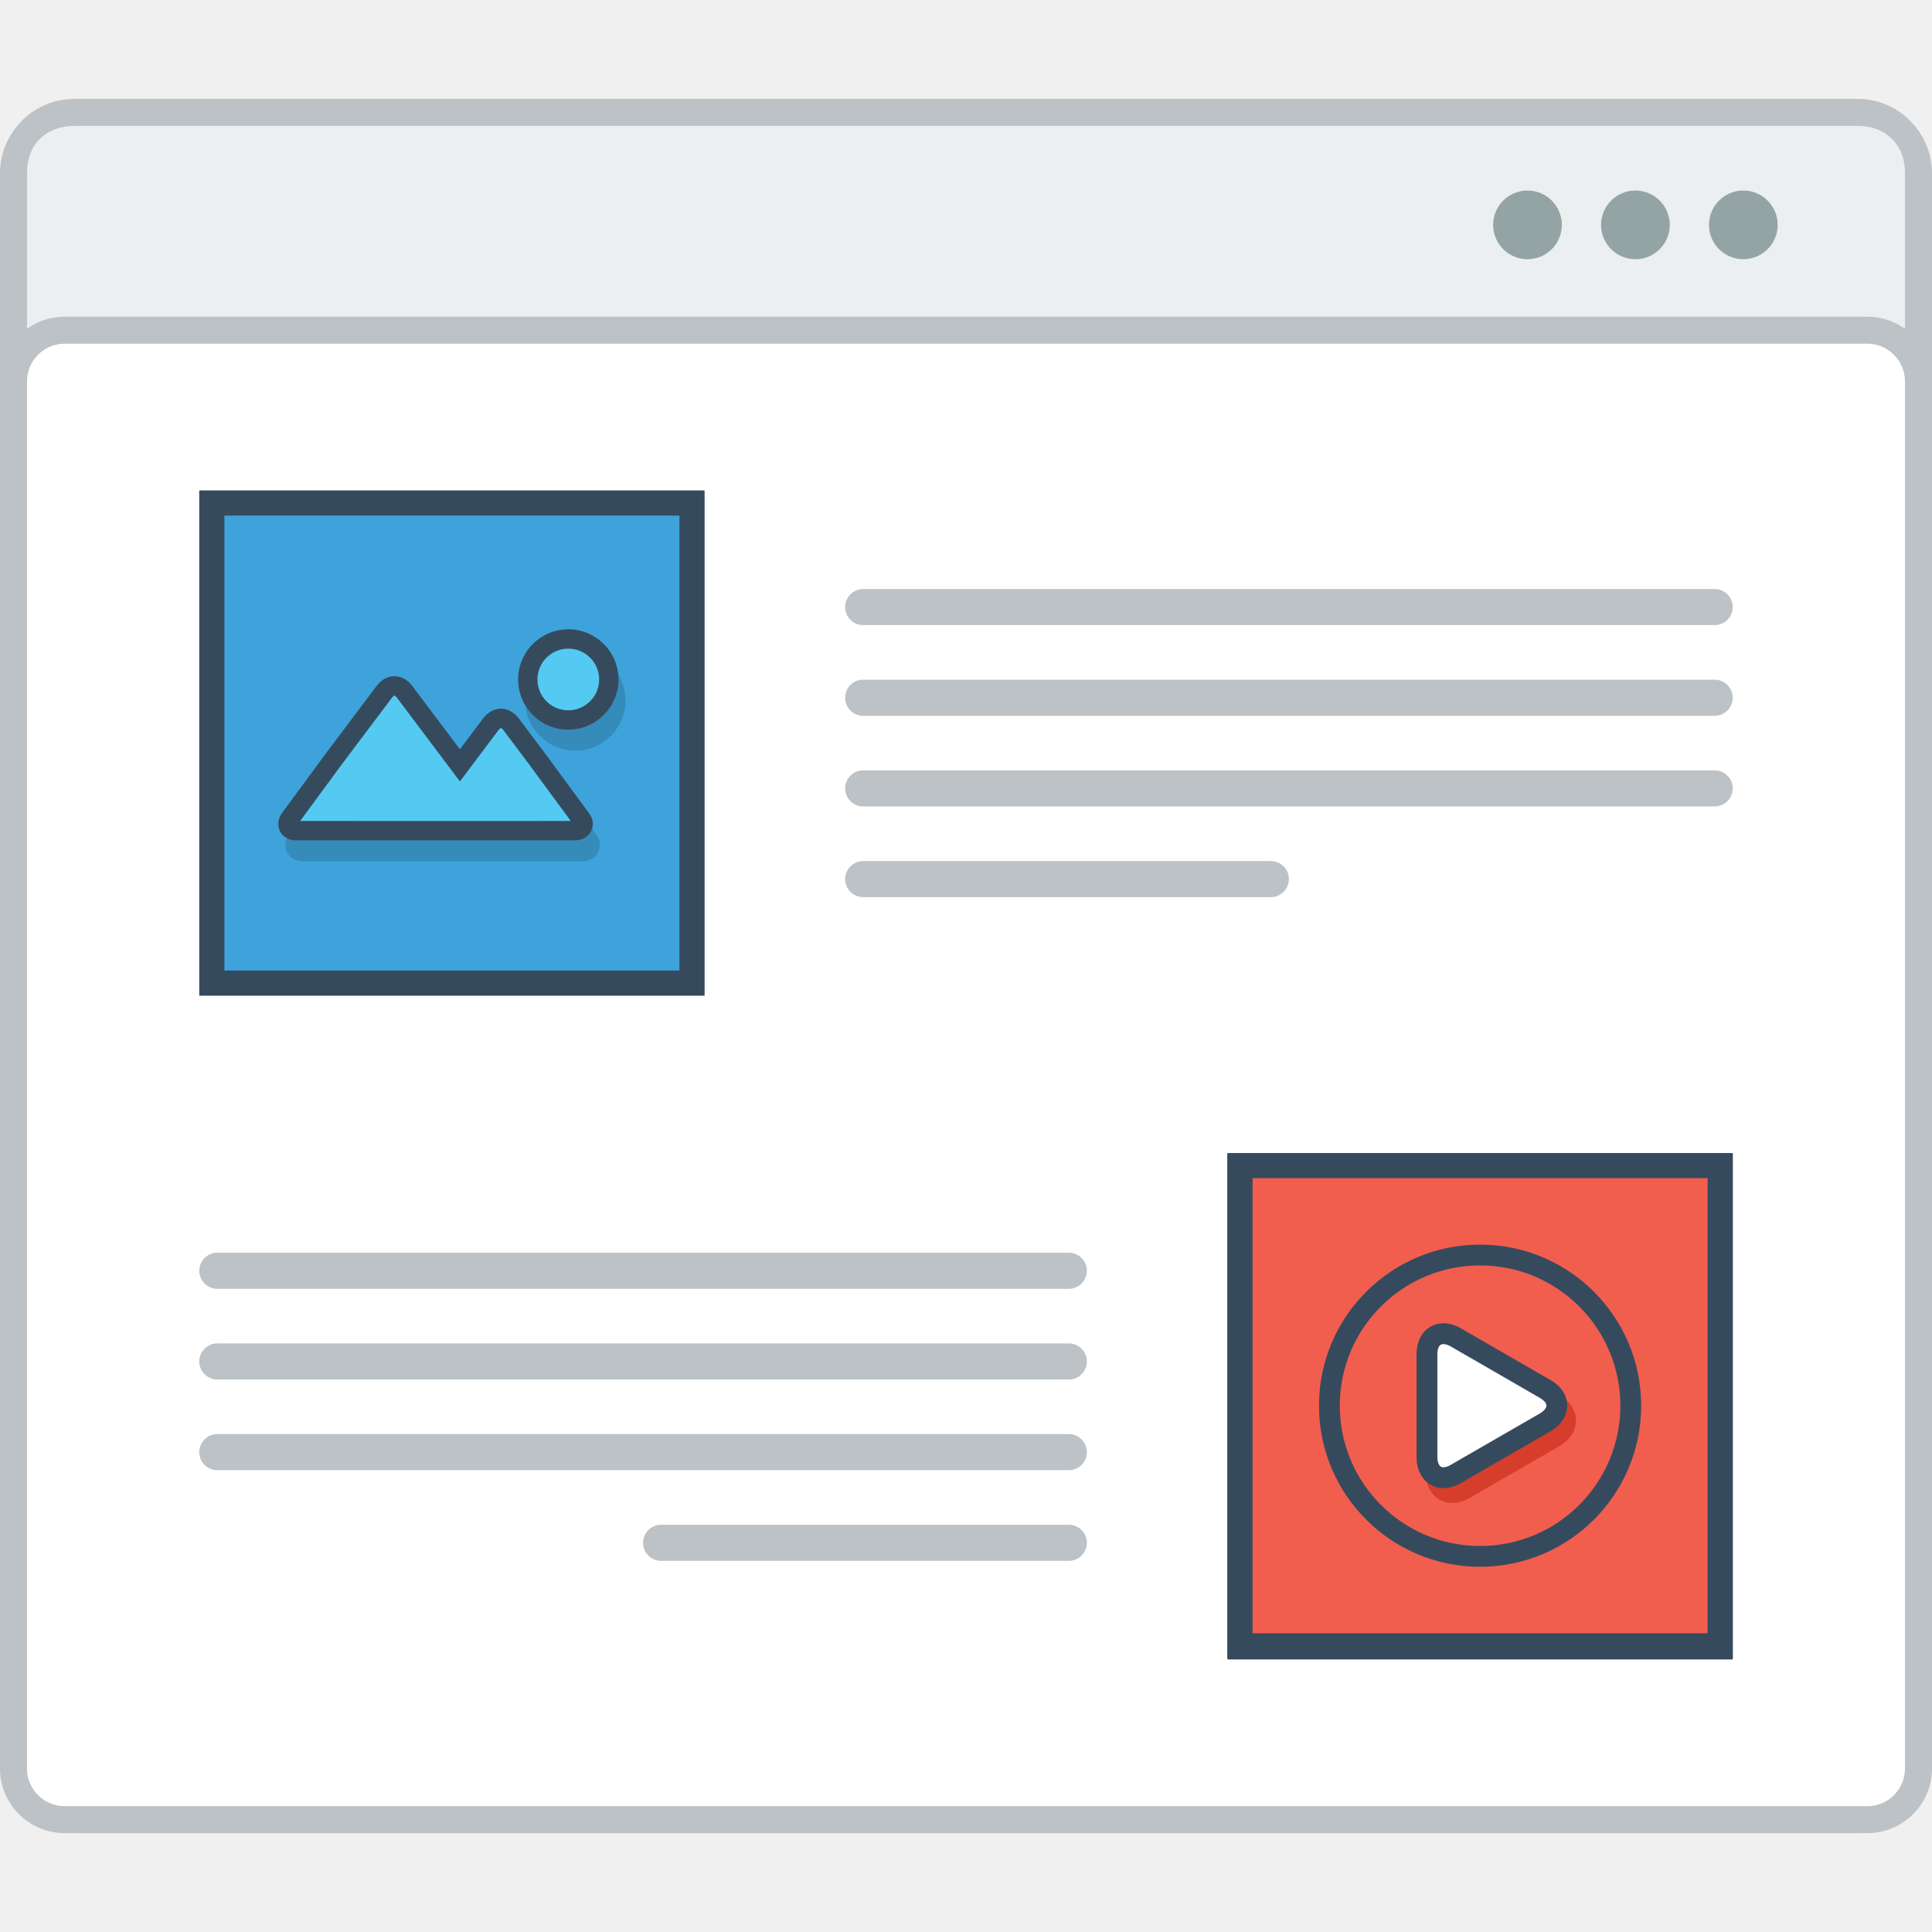
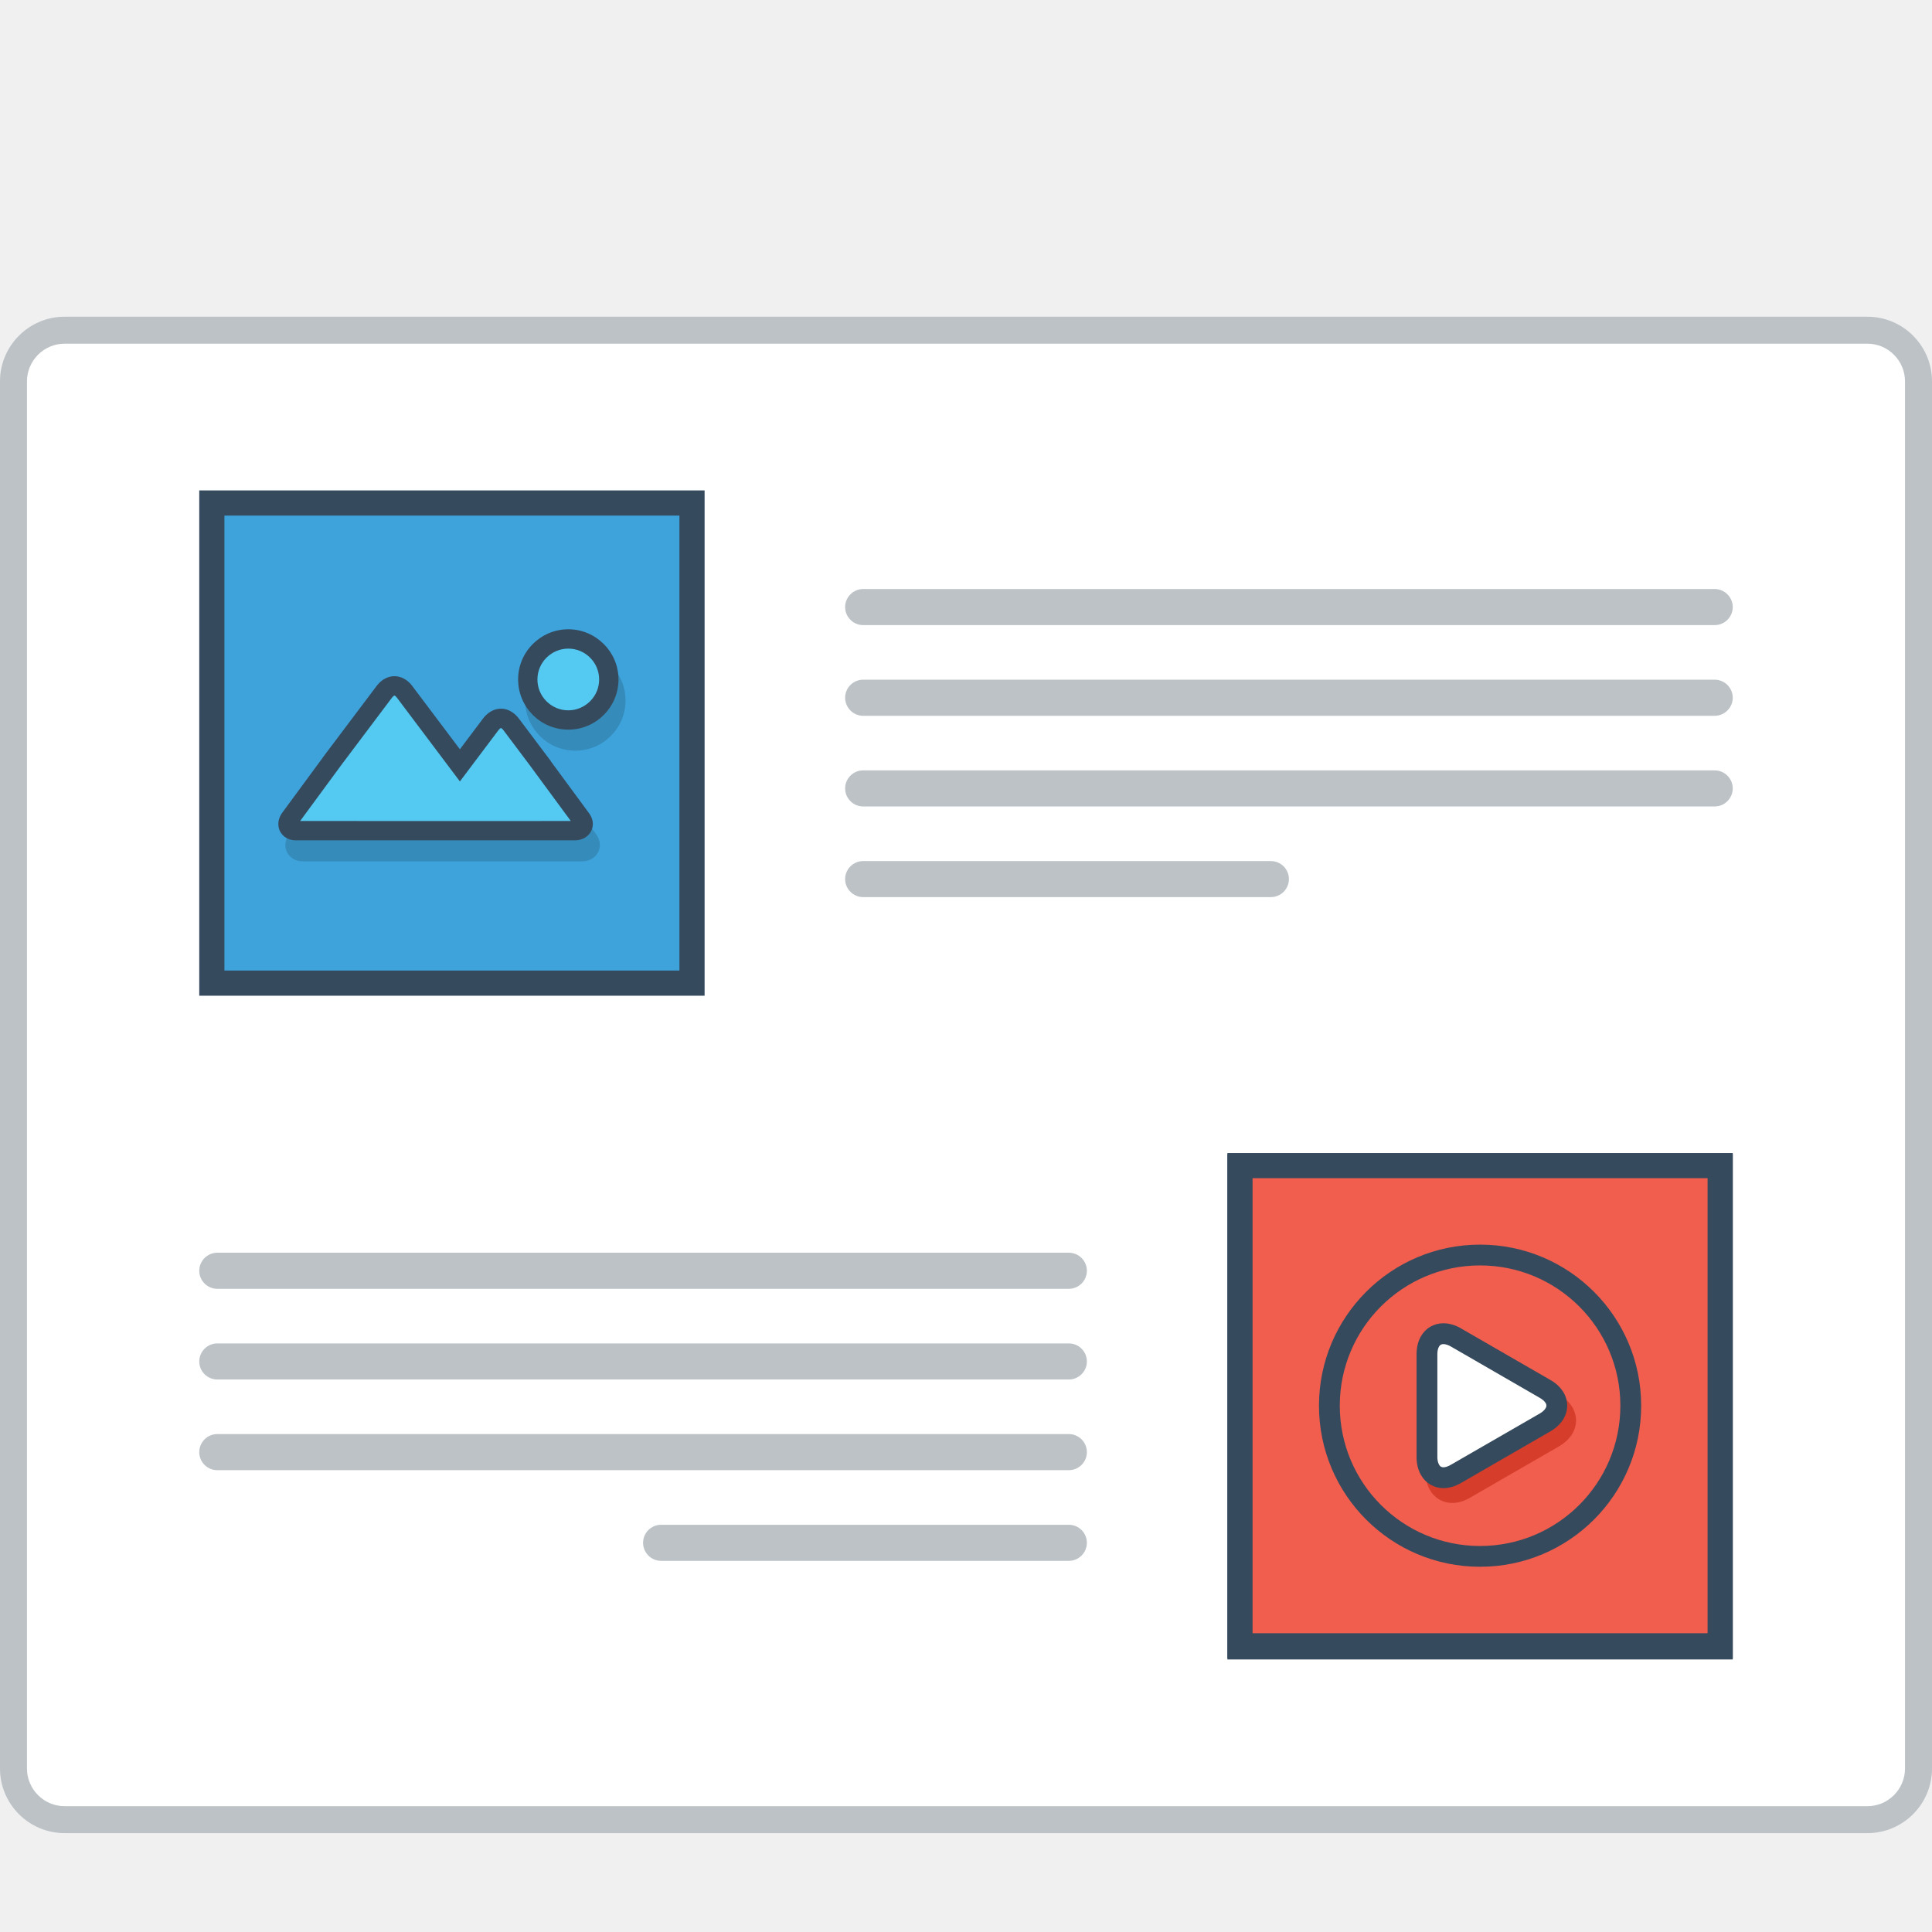
<svg xmlns="http://www.w3.org/2000/svg" version="1.0" id="Layer_1" x="0px" y="0px" width="800px" height="800px" viewBox="195.403 214.977 422.001 378.806" enable-background="new 0 0 800 800" xml:space="preserve">
  <g>
-     <path fill="#BCC2C6" d="M211.654,214.977h389.499c4.47,0,8.538,1.83,11.479,4.771v0.025c2.941,2.933,4.771,6.993,4.771,11.455   v346.311c0,4.462-1.829,8.523-4.771,11.464v0.017c-2.941,2.941-7.01,4.763-11.479,4.763H211.654c-4.479,0-8.538-1.821-11.479-4.763   v-0.017c-2.94-2.94-4.771-7.002-4.771-11.464V231.228c0-4.461,1.831-8.522,4.771-11.455v-0.025   C203.116,216.807,207.176,214.977,211.654,214.977" />
-     <path fill="#EBEFF0" d="M611.506,231.228v346.311c0,6.526-4.546,10.353-10.353,10.353H211.654c-5.798,0-10.352-3.718-10.352-10.353   V231.228c0-6.759,4.57-10.352,10.352-10.352h389.499C606.951,220.875,611.506,224.594,611.506,231.228" />
    <path fill="#BCC2C6" d="M209.507,262.559H603.3c3.886,0,7.412,1.58,9.96,4.136c2.557,2.557,4.144,6.083,4.144,9.968v303.024   c0,3.885-1.587,7.41-4.144,9.967c-2.548,2.549-6.074,4.128-9.96,4.128H209.507c-3.876,0-7.41-1.579-9.959-4.128   c-2.557-2.557-4.145-6.082-4.145-9.967V276.663c0-3.885,1.588-7.411,4.145-9.968C202.097,264.139,205.631,262.559,209.507,262.559" />
    <path fill-rule="evenodd" clip-rule="evenodd" fill="#FFFFFF" d="M209.507,268.45c-2.18,0-4.253,0.869-5.798,2.415   c-1.537,1.546-2.415,3.618-2.415,5.798v303.024c0,2.181,0.878,4.252,2.415,5.798c1.545,1.546,3.618,2.414,5.798,2.414H603.3   c2.182,0,4.254-0.868,5.791-2.414c1.546-1.546,2.415-3.617,2.415-5.798V276.663c0-2.189-0.869-4.252-2.415-5.798   c-1.537-1.545-3.618-2.415-5.791-2.415H209.507z" />
-     <path fill-rule="evenodd" clip-rule="evenodd" fill="#94A4A5" d="M552.618,234.996c4.145,0,7.512,3.359,7.512,7.503   c0,4.145-3.358,7.503-7.512,7.503c-4.144,0-7.502-3.358-7.502-7.503C545.116,238.354,548.475,234.996,552.618,234.996    M576.196,234.996c4.145,0,7.503,3.359,7.503,7.503c0,4.145-3.358,7.503-7.503,7.503c-4.144,0-7.511-3.358-7.511-7.503   C568.686,238.354,572.053,234.996,576.196,234.996z M529.048,234.996c4.145,0,7.504,3.359,7.504,7.503   c0,4.145-3.359,7.503-7.504,7.503c-4.143,0-7.51-3.358-7.51-7.503C521.538,238.354,524.905,234.996,529.048,234.996z" />
    <polygon fill="#364A5E" points="243.412,300.5 344.81,300.5 349.306,300.5 349.306,304.995 349.306,406.384 349.306,410.87   344.81,410.87 243.412,410.87 238.926,410.87 238.926,406.384 238.926,304.995 238.926,300.5  " />
    <rect x="244.423" y="305.998" fill="#3EA3DB" width="99.384" height="99.375" />
    <path opacity="0.15" fill="#010101" d="M325.325,342.133c-1.085-1.086-2.589-1.754-4.252-1.754s-3.167,0.668-4.253,1.754   s-1.754,2.59-1.754,4.253c0,1.663,0.677,3.158,1.763,4.244c1.086,1.095,2.59,1.771,4.244,1.771c1.663,0,3.167-0.676,4.252-1.763   c1.087-1.086,1.755-2.59,1.755-4.252C327.08,344.723,326.412,343.22,325.325,342.133 M321.073,335.424   c3.024,0,5.756,1.228,7.744,3.208l0.01,0.017c1.98,1.98,3.209,4.712,3.209,7.737c0,3.024-1.229,5.756-3.209,7.736l-0.01,0.017   c-1.988,1.98-4.72,3.208-7.744,3.208s-5.766-1.228-7.754-3.208c-1.98-1.989-3.209-4.729-3.209-7.753   c0-3.025,1.229-5.757,3.209-7.737l0.018-0.017C315.317,336.652,318.057,335.424,321.073,335.424z M315.826,362.294L315.826,362.294   l0.075,0.1l1.387,1.855l-0.016,0.017l8.32,11.304c0.594,0.811,0.845,1.621,0.845,2.398h-0.009c0,0.602-0.15,1.153-0.418,1.637   c-0.242,0.451-0.594,0.835-1.011,1.136c-0.677,0.51-1.563,0.786-2.448,0.786v-0.008l-20.913,0.008l-40.037-0.008   c-0.97,0-1.806-0.276-2.448-0.744c-0.443-0.334-0.802-0.752-1.044-1.245h-0.009c-0.233-0.468-0.359-0.995-0.359-1.563h-0.008   c0-0.819,0.292-1.705,0.902-2.541l8.764-11.914l-0.009-0.017l0.804-1.069l0.1-0.125l0.017-0.025l10.828-14.396   c0.384-0.51,0.802-0.928,1.245-1.262c0.844-0.635,1.771-0.953,2.731-0.944c0.953,0,1.873,0.326,2.699,0.944   c0.451,0.334,0.868,0.752,1.245,1.262l10.344,13.744l4.996-6.65c0.385-0.501,0.803-0.927,1.244-1.253   c0.828-0.635,1.748-0.953,2.716-0.953c0.953,0,1.872,0.318,2.716,0.944c0.442,0.334,0.861,0.76,1.246,1.262l5.488,7.303   L315.826,362.294z M320.204,376.59l-8.363-11.372l-0.352-0.484l-5.113-6.802l-0.017-0.017l-0.008,0.017l-5.782,7.687l-1.194,1.587   l-1.972,2.624l-1.972-2.624l-1.204-1.587l-11.112-14.78l-0.016-0.017l-0.009,0.017l-10.502,13.961l-0.31,0.417l-8.363,11.372   l37.723,0.008L320.204,376.59z" />
    <path fill="#364A5E" d="M319.536,330.829c3.016,0,5.756,1.236,7.736,3.217l0.017,0.008c1.98,1.98,3.209,4.72,3.209,7.736   c0,3.025-1.229,5.765-3.209,7.745l-0.017,0.009c-1.98,1.988-4.721,3.208-7.736,3.208c-3.033,0-5.774-1.22-7.754-3.208   c-1.98-1.98-3.209-4.729-3.209-7.754c0-3.016,1.22-5.756,3.209-7.736l0.008-0.008C313.771,332.065,316.511,330.829,319.536,330.829    M314.28,357.707L314.28,357.707l0.076,0.101l1.395,1.846l-0.025,0.017l8.322,11.305c0.594,0.811,0.852,1.629,0.852,2.398h-0.008   c0,0.601-0.158,1.153-0.418,1.637c-0.25,0.451-0.602,0.844-1.011,1.145c-0.686,0.51-1.563,0.777-2.456,0.777l0,0h-20.905h-40.046   c-0.961,0-1.797-0.284-2.447-0.752c-0.443-0.334-0.795-0.752-1.045-1.236h-0.008c-0.234-0.468-0.352-1.002-0.352-1.562h-0.008   c0-0.828,0.283-1.713,0.902-2.549l8.764-11.915l-0.009-0.017l0.803-1.061l0.092-0.134v0.009l0.018-0.025l10.836-14.396   c0.384-0.519,0.802-0.936,1.237-1.271c0.851-0.635,1.778-0.944,2.739-0.944c0.953,0.008,1.872,0.326,2.699,0.944   c0.442,0.334,0.86,0.752,1.236,1.271l10.344,13.744l5.005-6.651c0.375-0.51,0.793-0.927,1.236-1.262   c0.836-0.626,1.755-0.944,2.716-0.953c0.961,0,1.88,0.318,2.724,0.953c0.442,0.326,0.861,0.752,1.245,1.262l5.481,7.294   L314.28,357.707z" />
    <path fill-rule="evenodd" clip-rule="evenodd" fill="#54CAF2" d="M314.798,337.003l-0.041,0.042   c-1.262,1.27-1.963,2.958-1.963,4.746c0,1.805,0.701,3.501,1.971,4.763c1.279,1.278,2.975,1.98,4.771,1.98   c1.787,0,3.442-0.702,4.729-1.947l0.042-0.05c1.27-1.262,1.964-2.95,1.964-4.746c0-1.771-0.686-3.459-1.939-4.72l-0.041-0.042   c-1.271-1.27-2.967-1.972-4.754-1.972C317.739,335.057,316.086,335.759,314.798,337.003 M260.966,372.705l39.128,0.008   l19.985-0.008l-9.115-12.382l-5.564-7.403c-0.109-0.151-0.242-0.301-0.401-0.418c-0.024-0.025-0.134-0.101-0.176-0.101   c-0.05,0-0.142,0.067-0.185,0.101c-0.149,0.117-0.283,0.267-0.399,0.418l-8.381,11.146l-13.711-18.231   c-0.116-0.159-0.251-0.317-0.401-0.426c-0.042-0.025-0.142-0.101-0.191-0.101c-0.043,0-0.143,0.076-0.176,0.092   c-0.15,0.117-0.284,0.275-0.4,0.426l-10.896,14.48L260.966,372.705z" />
    <polygon fill="#364A5E" points="467.998,445.47 569.388,445.47 573.882,445.47 573.882,449.965 573.882,551.354 573.882,555.849   569.388,555.849 467.998,555.849 463.503,555.849 463.503,551.354 463.503,449.965 463.503,445.47  " />
    <rect x="469" y="450.967" fill="#3EA3DB" width="99.385" height="99.385" />
    <path opacity="0.15" fill="#010101" d="M549.903,487.103c-1.086-1.086-2.59-1.755-4.253-1.755s-3.166,0.669-4.253,1.755   c-1.086,1.087-1.755,2.591-1.755,4.262c0,1.653,0.669,3.158,1.755,4.244c1.087,1.086,2.59,1.755,4.253,1.755   s3.167-0.669,4.253-1.746c1.085-1.095,1.763-2.6,1.763-4.253C551.666,489.693,550.988,488.189,549.903,487.103 M545.65,480.402   c3.024,0,5.757,1.22,7.745,3.208l0.009,0.008c1.979,1.98,3.208,4.721,3.208,7.746c0,3.016-1.229,5.757-3.208,7.736l-0.009,0.009   c-1.988,1.979-4.721,3.217-7.745,3.217c-3.025,0-5.766-1.237-7.754-3.217c-1.98-1.98-3.208-4.721-3.208-7.745   c0-3.025,1.228-5.766,3.208-7.746l0.009-0.008C539.894,481.622,542.634,480.402,545.65,480.402z M540.403,507.271L540.403,507.271   l0.075,0.102l1.387,1.846l-0.017,0.009l8.313,11.313c0.601,0.811,0.853,1.621,0.853,2.39h-0.009c0,0.609-0.15,1.169-0.417,1.646   c-0.243,0.46-0.595,0.845-1.012,1.146c-0.685,0.501-1.563,0.785-2.447,0.785v-0.017l-20.913,0.017l-40.038-0.017   c-0.969,0-1.805-0.268-2.449-0.744c-0.441-0.325-0.802-0.743-1.044-1.245h-0.008c-0.234-0.468-0.359-0.985-0.359-1.554h-0.008   c0-0.827,0.284-1.704,0.901-2.549l8.766-11.914l-0.009-0.017l0.802-1.061l0.092-0.135h0.008l0.018-0.017l10.828-14.403   c0.384-0.51,0.802-0.928,1.245-1.262c0.844-0.636,1.771-0.944,2.732-0.944c0.96,0,1.871,0.326,2.699,0.953   c0.442,0.325,0.859,0.752,1.244,1.253l10.344,13.752l5.005-6.65c0.375-0.51,0.793-0.928,1.236-1.262   c0.826-0.627,1.746-0.943,2.715-0.943c0.953,0,1.871,0.309,2.716,0.935c0.443,0.335,0.86,0.761,1.245,1.271l5.488,7.294   L540.403,507.271z M544.781,521.56l-8.363-11.371l-0.351-0.477l-5.113-6.801l-0.018-0.018l-0.008,0.018l-5.781,7.687l-1.195,1.587   l-1.972,2.624l-1.979-2.624l-1.195-1.587l-11.121-14.788l-0.008-0.017l-0.01,0.017l-10.501,13.96l-0.31,0.427l-8.363,11.363   l37.724,0.008L544.781,521.56z" />
    <path fill="#364A5E" d="M544.112,475.808c3.018,0,5.758,1.228,7.737,3.208l0.009,0.017c1.988,1.98,3.217,4.712,3.217,7.736   c0,3.016-1.229,5.757-3.217,7.736l-0.009,0.018c-1.979,1.98-4.72,3.209-7.737,3.209c-3.032,0-5.772-1.229-7.753-3.209   c-1.988-1.989-3.208-4.729-3.208-7.754s1.22-5.756,3.208-7.736l0.009-0.017C538.348,477.035,541.088,475.808,544.112,475.808    M538.857,502.677h0.009l0.066,0.101l1.396,1.855l-0.025,0.008l8.322,11.304c0.593,0.812,0.844,1.63,0.844,2.398h-0.009   c0.009,0.61-0.143,1.161-0.408,1.646c-0.252,0.451-0.603,0.835-1.013,1.136c-0.685,0.509-1.57,0.786-2.456,0.786v-0.009   l-20.912,0.009l-40.038-0.009c-0.961,0-1.805-0.276-2.448-0.752c-0.443-0.326-0.794-0.744-1.044-1.246h-0.009   c-0.233-0.458-0.352-0.985-0.352-1.554h-0.016c0-0.818,0.293-1.704,0.91-2.548l8.757-11.914v-0.009l0.793-1.069l0.101-0.134l0,0   l0.018-0.017l10.835-14.404c0.377-0.501,0.794-0.928,1.245-1.253c0.845-0.636,1.764-0.953,2.725-0.953   c0.96,0.009,1.871,0.327,2.707,0.953c0.442,0.334,0.86,0.752,1.236,1.253l10.344,13.753l5.005-6.651   c0.375-0.501,0.794-0.927,1.236-1.253c0.835-0.635,1.755-0.952,2.716-0.952c0.951,0,1.879,0.309,2.724,0.944   c0.442,0.325,0.86,0.752,1.236,1.261l5.489,7.303L538.857,502.677z" />
    <path fill-rule="evenodd" clip-rule="evenodd" fill="#54CAF2" d="M539.384,481.974l-0.05,0.05c-1.27,1.27-1.964,2.949-1.964,4.745   s0.702,3.492,1.972,4.762c1.27,1.271,2.975,1.973,4.771,1.973c1.789,0,3.442-0.701,4.721-1.938l0.051-0.052   c1.27-1.27,1.964-2.957,1.964-4.745c0-1.779-0.686-3.467-1.938-4.729l-0.042-0.033c-1.271-1.271-2.966-1.98-4.755-1.98   C542.316,480.026,540.663,480.736,539.384,481.974 M485.544,517.683h39.127l19.977-0.009l-9.106-12.391l-5.565-7.386   c-0.107-0.149-0.25-0.309-0.4-0.427c-0.034-0.024-0.134-0.091-0.176-0.091c-0.051,0-0.142,0.066-0.184,0.101   c-0.15,0.108-0.284,0.268-0.401,0.417l-8.38,11.146l-13.719-18.247c-0.109-0.15-0.242-0.301-0.401-0.418   c-0.033-0.024-0.134-0.101-0.185-0.101c-0.041,0-0.142,0.076-0.175,0.101c-0.15,0.117-0.284,0.268-0.401,0.418l-10.895,14.487   L485.544,517.683z" />
    <path fill-rule="evenodd" clip-rule="evenodd" fill="#BCC2C6" d="M383.937,341.841h186.002c2.164,0,3.943,1.771,3.943,3.944l0,0   c0,2.164-1.779,3.943-3.943,3.943H383.937c-2.163,0-3.935-1.78-3.935-3.943l0,0C380.002,343.612,381.773,341.841,383.937,341.841" />
    <path fill-rule="evenodd" clip-rule="evenodd" fill="#BCC2C6" d="M383.937,361.651h186.002c2.164,0,3.943,1.771,3.943,3.935   c0,2.172-1.779,3.944-3.943,3.944H383.937c-2.163,0-3.935-1.771-3.935-3.944C380.002,363.422,381.773,361.651,383.937,361.651" />
    <path fill-rule="evenodd" clip-rule="evenodd" fill="#BCC2C6" d="M383.937,381.461h89.058c2.173,0,3.943,1.771,3.943,3.935   c0,2.164-1.771,3.936-3.943,3.936h-89.058c-2.163,0-3.935-1.771-3.935-3.936C380.002,383.232,381.773,381.461,383.937,381.461" />
    <path fill-rule="evenodd" clip-rule="evenodd" fill="#BCC2C6" d="M383.937,322.039h186.002c2.164,0,3.943,1.771,3.943,3.936v0.008   c0,2.164-1.779,3.935-3.943,3.935H383.937c-2.163,0-3.935-1.771-3.935-3.935v-0.008   C380.002,323.811,381.773,322.039,383.937,322.039" />
    <path fill-rule="evenodd" clip-rule="evenodd" fill="#BCC2C6" d="M428.87,486.818H242.869c-2.172,0-3.943,1.771-3.943,3.936v0.008   c0,2.165,1.771,3.936,3.943,3.936H428.87c2.165,0,3.936-1.771,3.936-3.936v-0.008C432.806,488.59,431.035,486.818,428.87,486.818" />
    <path fill-rule="evenodd" clip-rule="evenodd" fill="#BCC2C6" d="M428.87,506.621H242.869c-2.172,0-3.943,1.771-3.943,3.943l0,0   c0,2.172,1.771,3.943,3.943,3.943H428.87c2.165,0,3.936-1.771,3.936-3.943l0,0C432.806,508.392,431.035,506.621,428.87,506.621" />
    <path fill-rule="evenodd" clip-rule="evenodd" fill="#BCC2C6" d="M428.87,526.431h-89.064c-2.164,0-3.936,1.771-3.936,3.936l0,0   c0,2.172,1.771,3.943,3.936,3.943h89.064c2.165,0,3.936-1.771,3.936-3.943l0,0C432.806,528.201,431.035,526.431,428.87,526.431" />
    <path fill-rule="evenodd" clip-rule="evenodd" fill="#BCC2C6" d="M428.87,467.009H242.869c-2.172,0-3.943,1.771-3.943,3.936v0.008   c0,2.165,1.771,3.936,3.943,3.936H428.87c2.165,0,3.936-1.771,3.936-3.936v-0.008C432.806,468.78,431.035,467.009,428.87,467.009" />
    <polygon fill="#364A5E" points="467.998,445.235 569.388,445.235 573.882,445.235 573.882,449.723 573.882,551.12 573.882,555.614   569.388,555.614 467.998,555.614 463.503,555.614 463.503,551.12 463.503,449.723 463.503,445.235  " />
    <rect x="469" y="450.725" fill="#F15E4E" width="99.385" height="99.393" />
    <path fill="#D63E2B" d="M535.966,509.285l-9.732,5.615h-0.009l-9.726,5.623c-1.361,0.785-2.682,1.145-3.876,1.145   c-1.044,0-2.015-0.268-2.866-0.77c-0.835-0.492-1.529-1.193-2.039-2.088c-0.618-1.077-0.969-2.415-0.969-3.919v-11.229v-11.246   c0-1.537,0.351-2.858,0.961-3.927c0.534-0.92,1.245-1.622,2.088-2.105c0.854-0.477,1.814-0.727,2.825-0.727   c1.229,0,2.556,0.375,3.884,1.136v0.008l9.718,5.606l9.733,5.623h0.008c1.346,0.769,2.315,1.738,2.925,2.799   c0.526,0.911,0.778,1.881,0.769,2.85c-0.009,0.97-0.275,1.921-0.777,2.799C538.257,507.556,537.271,508.525,535.966,509.285" />
    <path fill="#364A5E" d="M534.036,506.035l-9.733,5.623h-0.008l-9.726,5.624c-1.362,0.785-2.682,1.144-3.885,1.144   c-1.036,0-2.006-0.268-2.858-0.769c-0.835-0.493-1.528-1.194-2.038-2.088c-0.627-1.079-0.97-2.415-0.97-3.919v-11.238v-11.237   c0-1.537,0.351-2.857,0.961-3.927c0.535-0.919,1.245-1.621,2.089-2.105c0.853-0.477,1.813-0.728,2.824-0.728   c1.229,0,2.557,0.377,3.886,1.137l-0.009,0.009l9.726,5.614l9.733,5.615h0.008c1.346,0.769,2.314,1.737,2.924,2.799   c0.527,0.911,0.777,1.88,0.77,2.849s-0.275,1.922-0.777,2.799C536.326,504.314,535.34,505.283,534.036,506.035" />
    <path fill-rule="evenodd" clip-rule="evenodd" fill="#FFFFFF" d="M531.764,502.108c0.468-0.275,0.978-0.668,1.245-1.144   c0.108-0.176,0.176-0.36,0.176-0.561s-0.067-0.376-0.158-0.543c-0.276-0.477-0.812-0.86-1.271-1.136l-9.733-5.623l-9.727-5.615   c-0.459-0.268-1.068-0.518-1.604-0.518c-0.209,0-0.401,0.033-0.584,0.133c-0.168,0.101-0.293,0.259-0.394,0.427   c-0.275,0.476-0.351,1.111-0.351,1.646v22.476c0,0.543,0.092,1.17,0.367,1.646c0.1,0.175,0.226,0.342,0.4,0.441   c0.176,0.102,0.352,0.143,0.553,0.143c0.534,0,1.16-0.275,1.611-0.543L531.764,502.108z" />
    <path fill-rule="evenodd" clip-rule="evenodd" fill="#364A5E" d="M518.688,469.782c-16.919,0-30.639,13.712-30.639,30.639   c0,16.928,13.72,30.646,30.639,30.646c16.927,0,30.646-13.719,30.646-30.646C549.335,483.494,535.615,469.782,518.688,469.782    M518.688,465.237c-19.426,0-35.184,15.75-35.184,35.184s15.758,35.184,35.184,35.184c19.434,0,35.191-15.75,35.191-35.184   S538.122,465.237,518.688,465.237z" />
  </g>
</svg>
